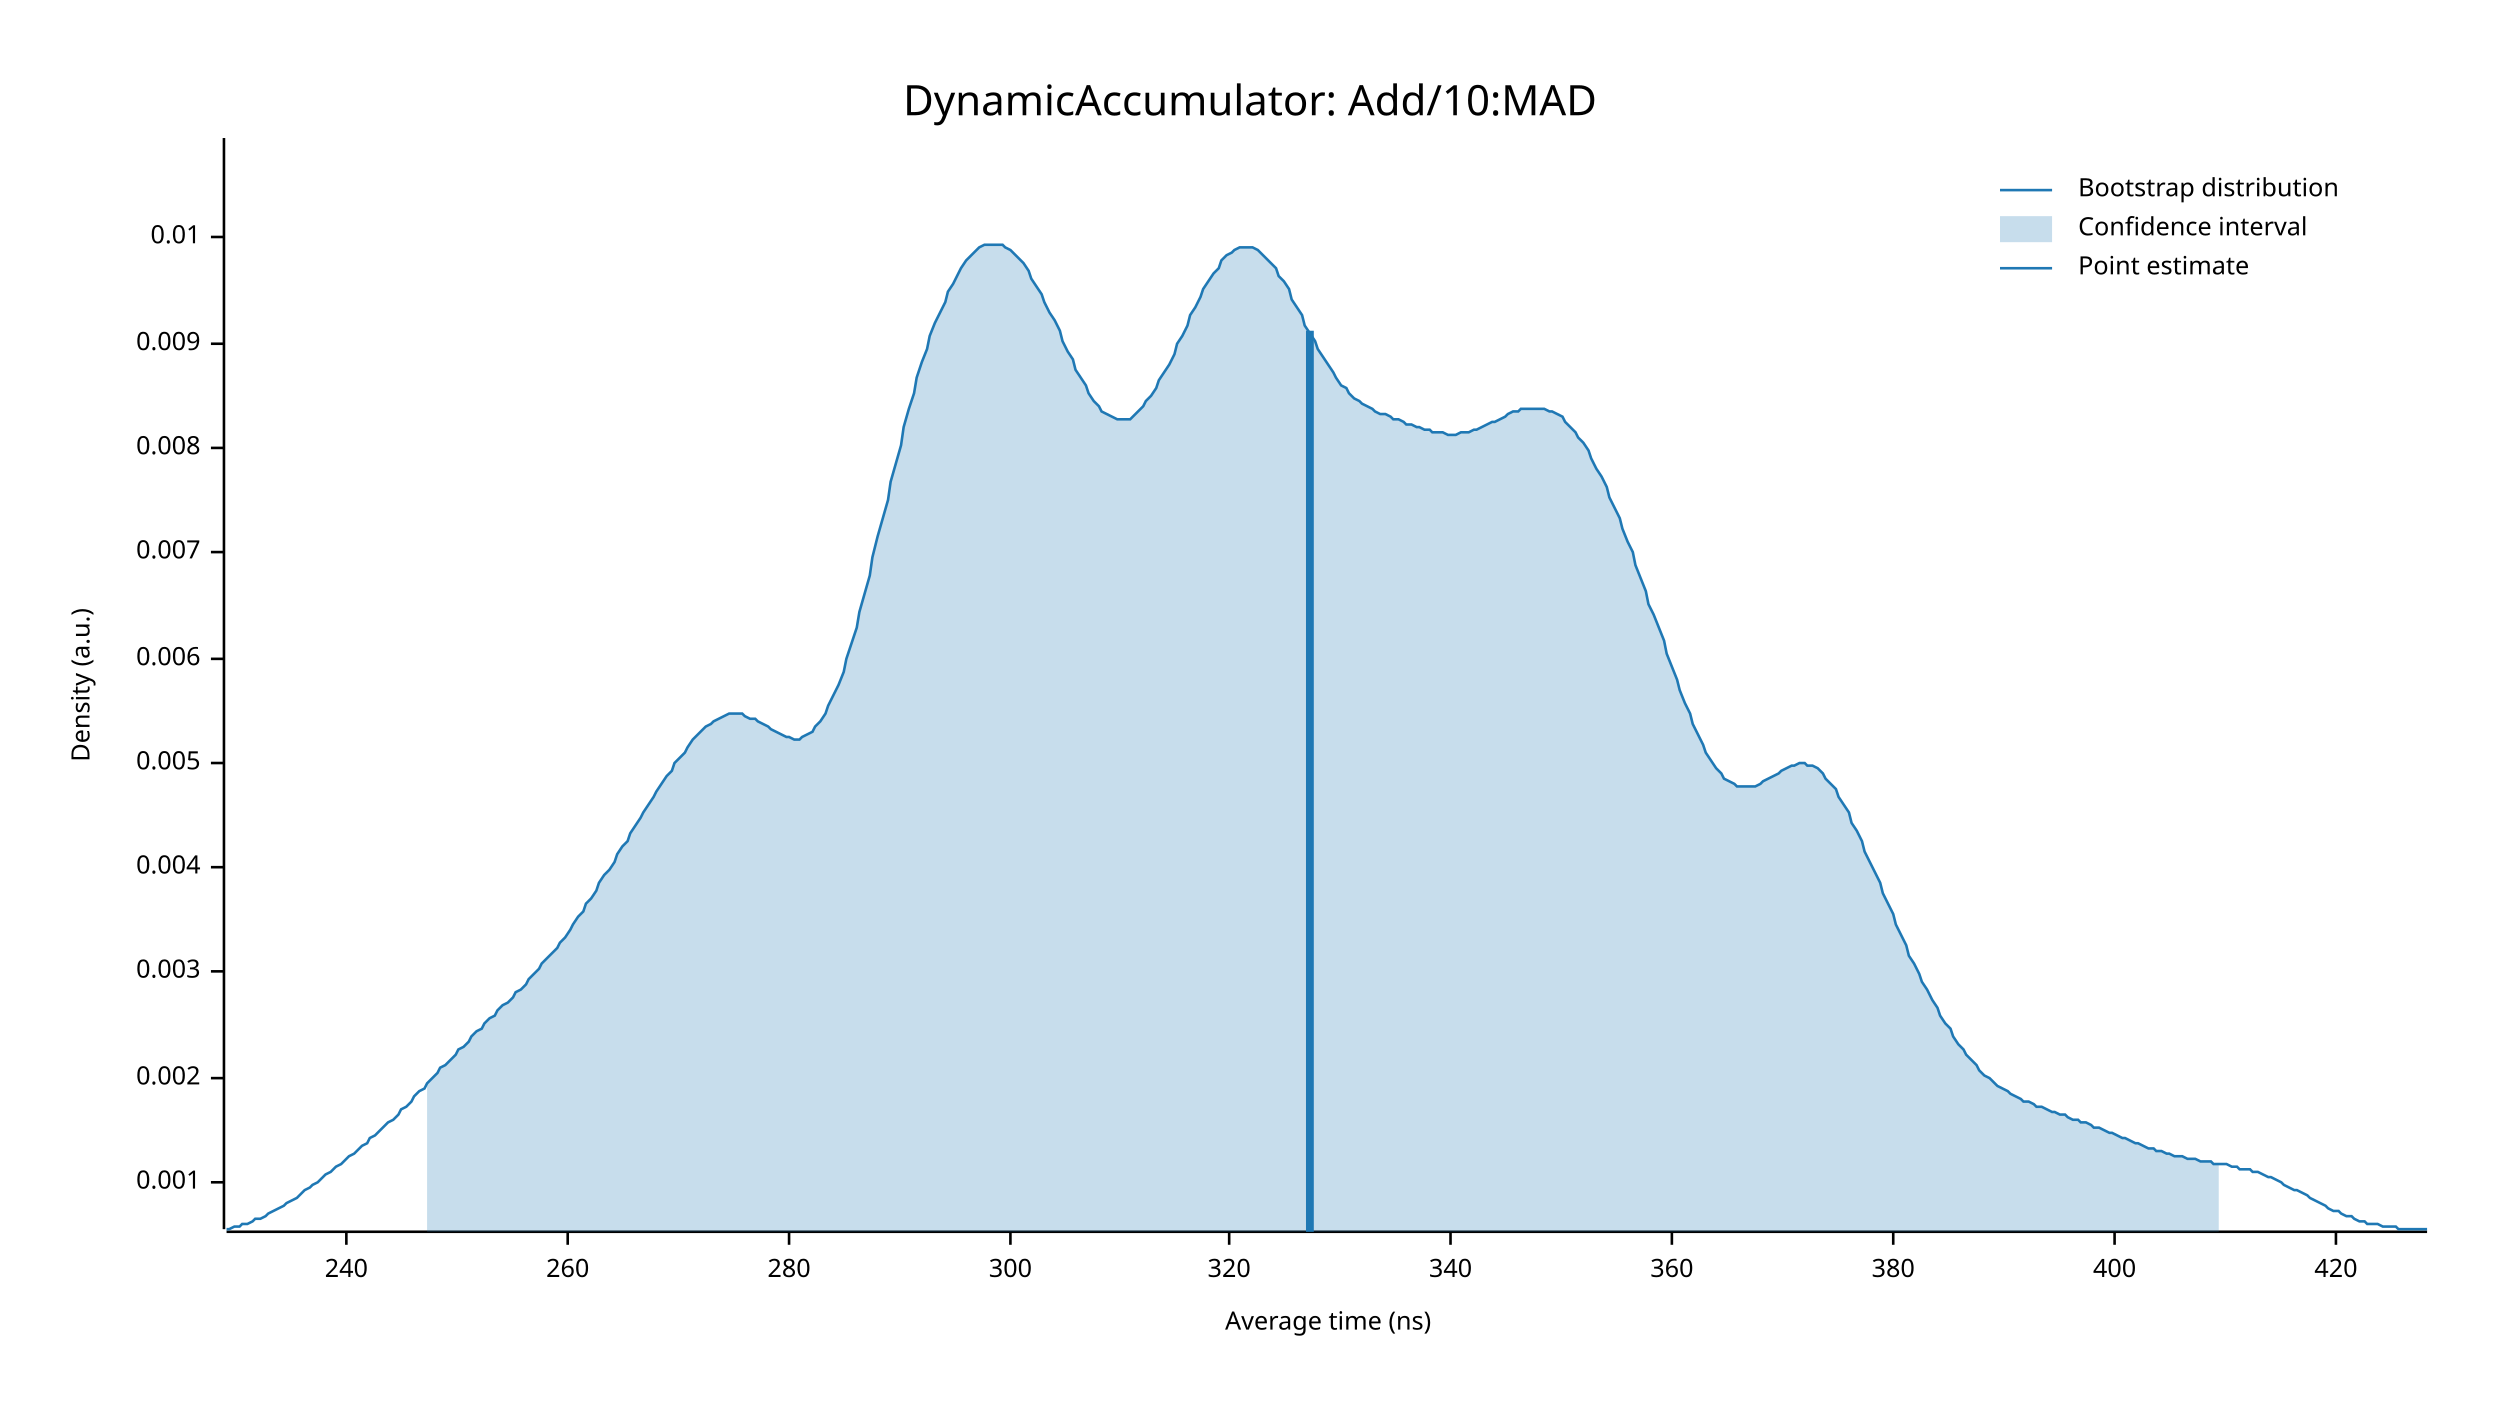
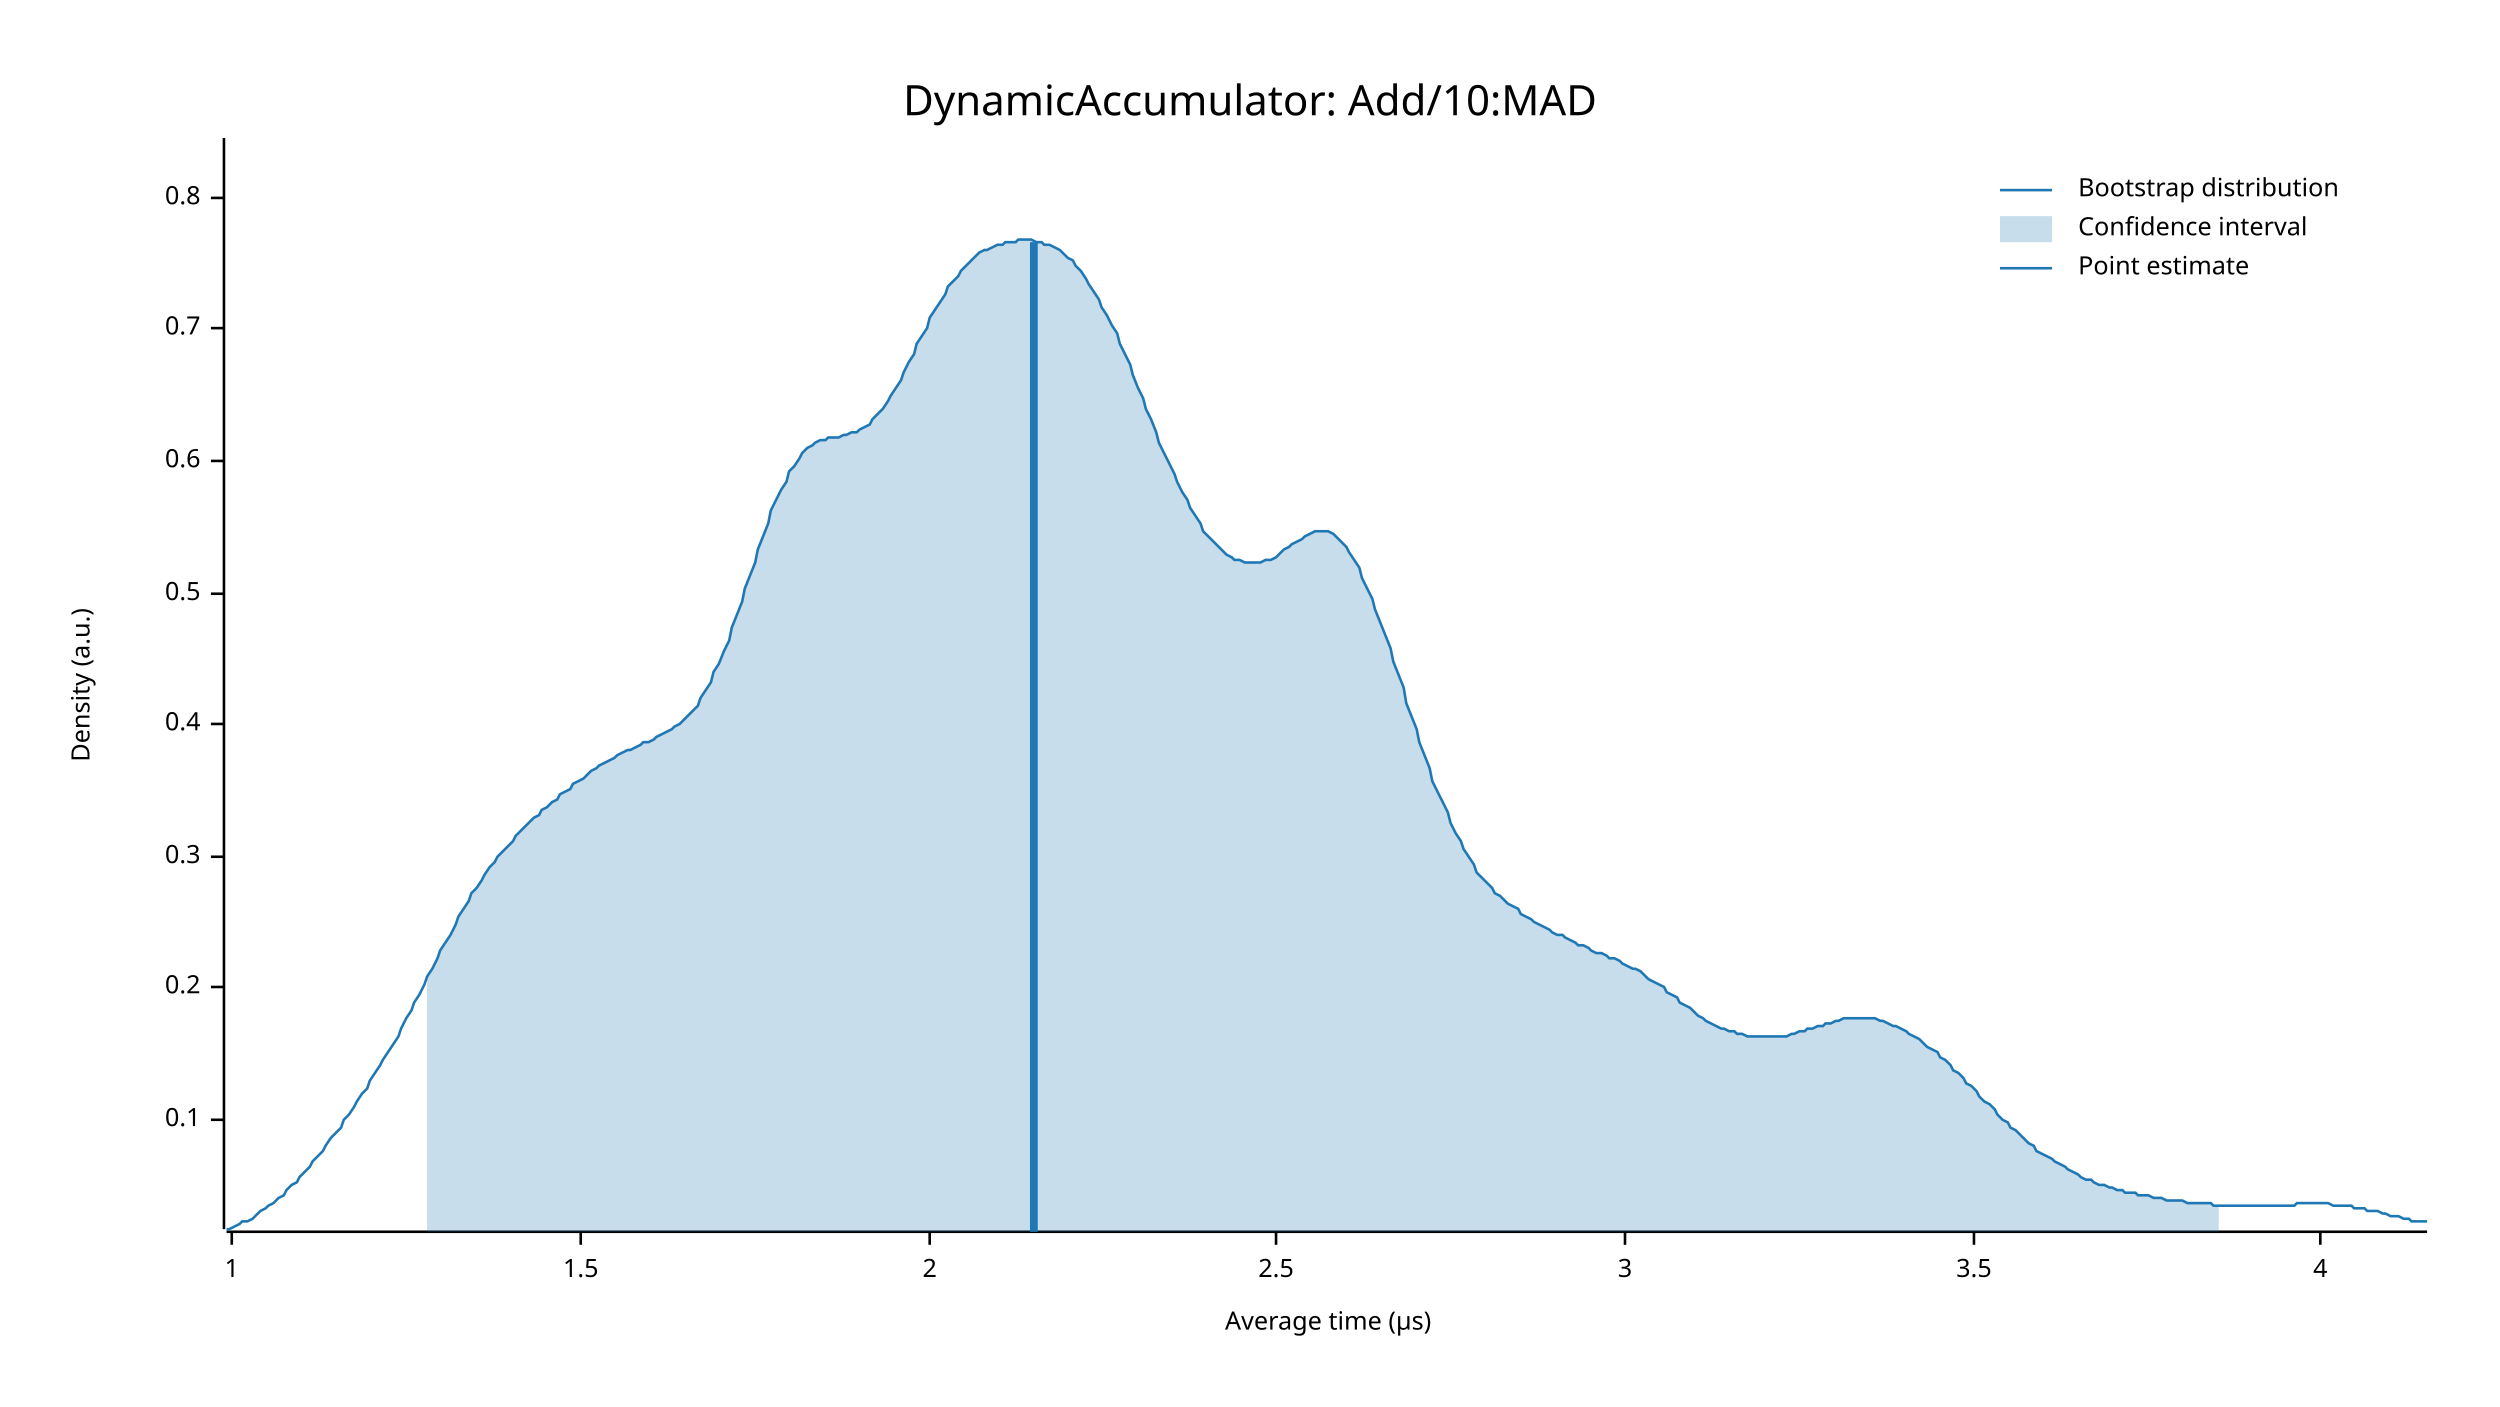
<svg xmlns="http://www.w3.org/2000/svg" width="960" height="540" viewBox="0 0 960 540">
  <text x="480" y="32" dy="0.76em" text-anchor="middle" font-family="sans-serif" font-size="16.129" opacity="1" fill="#000000">
DynamicAccumulator: Add/10:MAD
</text>
  <text x="27" y="263" dy="0.76em" text-anchor="middle" font-family="sans-serif" font-size="9.677" opacity="1" fill="#000000" transform="rotate(270, 27, 263)">
Density (a.u.)
</text>
  <text x="510" y="513" dy="-0.5ex" text-anchor="middle" font-family="sans-serif" font-size="9.677" opacity="1" fill="#000000">
- Average time (ns)
+ Average time (µs)
</text>
  <polyline fill="none" opacity="1" stroke="#000000" stroke-width="1" points="86,53 86,472 " />
-   <text x="77" y="454" dy="0.5ex" text-anchor="end" font-family="sans-serif" font-size="9.677" opacity="1" fill="#000000">
- 0.001
+   <text x="77" y="430" dy="0.5ex" text-anchor="end" font-family="sans-serif" font-size="9.677" opacity="1" fill="#000000">
+ 0.1
</text>
-   <polyline fill="none" opacity="1" stroke="#000000" stroke-width="1" points="81,454 86,454 " />
-   <text x="77" y="414" dy="0.5ex" text-anchor="end" font-family="sans-serif" font-size="9.677" opacity="1" fill="#000000">
- 0.002
+   <polyline fill="none" opacity="1" stroke="#000000" stroke-width="1" points="81,430 86,430 " />
+   <text x="77" y="379" dy="0.5ex" text-anchor="end" font-family="sans-serif" font-size="9.677" opacity="1" fill="#000000">
+ 0.2
</text>
-   <polyline fill="none" opacity="1" stroke="#000000" stroke-width="1" points="81,414 86,414 " />
-   <text x="77" y="373" dy="0.5ex" text-anchor="end" font-family="sans-serif" font-size="9.677" opacity="1" fill="#000000">
- 0.003
+   <polyline fill="none" opacity="1" stroke="#000000" stroke-width="1" points="81,379 86,379 " />
+   <text x="77" y="329" dy="0.5ex" text-anchor="end" font-family="sans-serif" font-size="9.677" opacity="1" fill="#000000">
+ 0.3
</text>
-   <polyline fill="none" opacity="1" stroke="#000000" stroke-width="1" points="81,373 86,373 " />
-   <text x="77" y="333" dy="0.5ex" text-anchor="end" font-family="sans-serif" font-size="9.677" opacity="1" fill="#000000">
- 0.004
+   <polyline fill="none" opacity="1" stroke="#000000" stroke-width="1" points="81,329 86,329 " />
+   <text x="77" y="278" dy="0.5ex" text-anchor="end" font-family="sans-serif" font-size="9.677" opacity="1" fill="#000000">
+ 0.4
</text>
-   <polyline fill="none" opacity="1" stroke="#000000" stroke-width="1" points="81,333 86,333 " />
-   <text x="77" y="293" dy="0.5ex" text-anchor="end" font-family="sans-serif" font-size="9.677" opacity="1" fill="#000000">
- 0.005
+   <polyline fill="none" opacity="1" stroke="#000000" stroke-width="1" points="81,278 86,278 " />
+   <text x="77" y="228" dy="0.5ex" text-anchor="end" font-family="sans-serif" font-size="9.677" opacity="1" fill="#000000">
+ 0.5
</text>
-   <polyline fill="none" opacity="1" stroke="#000000" stroke-width="1" points="81,293 86,293 " />
-   <text x="77" y="253" dy="0.5ex" text-anchor="end" font-family="sans-serif" font-size="9.677" opacity="1" fill="#000000">
- 0.006
+   <polyline fill="none" opacity="1" stroke="#000000" stroke-width="1" points="81,228 86,228 " />
+   <text x="77" y="177" dy="0.5ex" text-anchor="end" font-family="sans-serif" font-size="9.677" opacity="1" fill="#000000">
+ 0.6
</text>
-   <polyline fill="none" opacity="1" stroke="#000000" stroke-width="1" points="81,253 86,253 " />
-   <text x="77" y="212" dy="0.5ex" text-anchor="end" font-family="sans-serif" font-size="9.677" opacity="1" fill="#000000">
- 0.007
+   <polyline fill="none" opacity="1" stroke="#000000" stroke-width="1" points="81,177 86,177 " />
+   <text x="77" y="126" dy="0.5ex" text-anchor="end" font-family="sans-serif" font-size="9.677" opacity="1" fill="#000000">
+ 0.7
</text>
-   <polyline fill="none" opacity="1" stroke="#000000" stroke-width="1" points="81,212 86,212 " />
-   <text x="77" y="172" dy="0.5ex" text-anchor="end" font-family="sans-serif" font-size="9.677" opacity="1" fill="#000000">
- 0.008
+   <polyline fill="none" opacity="1" stroke="#000000" stroke-width="1" points="81,126 86,126 " />
+   <text x="77" y="76" dy="0.5ex" text-anchor="end" font-family="sans-serif" font-size="9.677" opacity="1" fill="#000000">
+ 0.8
</text>
-   <polyline fill="none" opacity="1" stroke="#000000" stroke-width="1" points="81,172 86,172 " />
-   <text x="77" y="132" dy="0.5ex" text-anchor="end" font-family="sans-serif" font-size="9.677" opacity="1" fill="#000000">
- 0.009
+   <polyline fill="none" opacity="1" stroke="#000000" stroke-width="1" points="81,76 86,76 " />
+   <polyline fill="none" opacity="1" stroke="#000000" stroke-width="1" points="87,473 932,473 " />
+   <text x="89" y="483" dy="0.76em" text-anchor="middle" font-family="sans-serif" font-size="9.677" opacity="1" fill="#000000">
+ 1
</text>
-   <polyline fill="none" opacity="1" stroke="#000000" stroke-width="1" points="81,132 86,132 " />
-   <text x="77" y="91" dy="0.5ex" text-anchor="end" font-family="sans-serif" font-size="9.677" opacity="1" fill="#000000">
- 0.01
+   <polyline fill="none" opacity="1" stroke="#000000" stroke-width="1" points="89,473 89,478 " />
+   <text x="223" y="483" dy="0.76em" text-anchor="middle" font-family="sans-serif" font-size="9.677" opacity="1" fill="#000000">
+ 1.5
</text>
-   <polyline fill="none" opacity="1" stroke="#000000" stroke-width="1" points="81,91 86,91 " />
-   <polyline fill="none" opacity="1" stroke="#000000" stroke-width="1" points="87,473 932,473 " />
-   <text x="133" y="483" dy="0.76em" text-anchor="middle" font-family="sans-serif" font-size="9.677" opacity="1" fill="#000000">
- 240
+   <polyline fill="none" opacity="1" stroke="#000000" stroke-width="1" points="223,473 223,478 " />
+   <text x="357" y="483" dy="0.76em" text-anchor="middle" font-family="sans-serif" font-size="9.677" opacity="1" fill="#000000">
+ 2
</text>
-   <polyline fill="none" opacity="1" stroke="#000000" stroke-width="1" points="133,473 133,478 " />
-   <text x="218" y="483" dy="0.76em" text-anchor="middle" font-family="sans-serif" font-size="9.677" opacity="1" fill="#000000">
- 260
+   <polyline fill="none" opacity="1" stroke="#000000" stroke-width="1" points="357,473 357,478 " />
+   <text x="490" y="483" dy="0.76em" text-anchor="middle" font-family="sans-serif" font-size="9.677" opacity="1" fill="#000000">
+ 2.5
</text>
-   <polyline fill="none" opacity="1" stroke="#000000" stroke-width="1" points="218,473 218,478 " />
-   <text x="303" y="483" dy="0.76em" text-anchor="middle" font-family="sans-serif" font-size="9.677" opacity="1" fill="#000000">
- 280
+   <polyline fill="none" opacity="1" stroke="#000000" stroke-width="1" points="490,473 490,478 " />
+   <text x="624" y="483" dy="0.76em" text-anchor="middle" font-family="sans-serif" font-size="9.677" opacity="1" fill="#000000">
+ 3
</text>
-   <polyline fill="none" opacity="1" stroke="#000000" stroke-width="1" points="303,473 303,478 " />
-   <text x="388" y="483" dy="0.76em" text-anchor="middle" font-family="sans-serif" font-size="9.677" opacity="1" fill="#000000">
- 300
+   <polyline fill="none" opacity="1" stroke="#000000" stroke-width="1" points="624,473 624,478 " />
+   <text x="758" y="483" dy="0.76em" text-anchor="middle" font-family="sans-serif" font-size="9.677" opacity="1" fill="#000000">
+ 3.5
</text>
-   <polyline fill="none" opacity="1" stroke="#000000" stroke-width="1" points="388,473 388,478 " />
-   <text x="472" y="483" dy="0.76em" text-anchor="middle" font-family="sans-serif" font-size="9.677" opacity="1" fill="#000000">
- 320
+   <polyline fill="none" opacity="1" stroke="#000000" stroke-width="1" points="758,473 758,478 " />
+   <text x="891" y="483" dy="0.76em" text-anchor="middle" font-family="sans-serif" font-size="9.677" opacity="1" fill="#000000">
+ 4
</text>
-   <polyline fill="none" opacity="1" stroke="#000000" stroke-width="1" points="472,473 472,478 " />
-   <text x="557" y="483" dy="0.76em" text-anchor="middle" font-family="sans-serif" font-size="9.677" opacity="1" fill="#000000">
- 340
- </text>
-   <polyline fill="none" opacity="1" stroke="#000000" stroke-width="1" points="557,473 557,478 " />
-   <text x="642" y="483" dy="0.76em" text-anchor="middle" font-family="sans-serif" font-size="9.677" opacity="1" fill="#000000">
- 360
- </text>
-   <polyline fill="none" opacity="1" stroke="#000000" stroke-width="1" points="642,473 642,478 " />
-   <text x="727" y="483" dy="0.76em" text-anchor="middle" font-family="sans-serif" font-size="9.677" opacity="1" fill="#000000">
- 380
- </text>
-   <polyline fill="none" opacity="1" stroke="#000000" stroke-width="1" points="727,473 727,478 " />
-   <text x="812" y="483" dy="0.76em" text-anchor="middle" font-family="sans-serif" font-size="9.677" opacity="1" fill="#000000">
- 400
- </text>
-   <polyline fill="none" opacity="1" stroke="#000000" stroke-width="1" points="812,473 812,478 " />
-   <text x="897" y="483" dy="0.76em" text-anchor="middle" font-family="sans-serif" font-size="9.677" opacity="1" fill="#000000">
- 420
- </text>
-   <polyline fill="none" opacity="1" stroke="#000000" stroke-width="1" points="897,473 897,478 " />
-   <polyline fill="none" opacity="1" stroke="#1F78B4" stroke-width="1" points="87,472 88,472 90,471 92,471 93,470 95,470 97,469 98,468 100,468 102,467 103,466 105,465 107,464 109,463 110,462 112,461 114,460 115,459 117,457 119,456 120,455 122,454 124,452 125,451 127,450 129,448 131,447 132,446 134,444 136,443 137,442 139,440 141,439 142,437 144,436 146,434 147,433 149,431 151,430 153,428 154,426 156,425 158,423 159,421 161,419 163,418 164,416 166,414 168,412 169,410 171,409 173,407 175,405 176,403 178,402 180,400 181,398 183,396 185,395 186,393 188,391 190,390 191,388 193,386 195,385 197,383 198,381 200,380 202,378 203,376 205,374 207,372 208,370 210,368 212,366 214,364 215,362 217,360 219,357 220,355 222,352 224,350 225,347 227,345 229,342 230,339 232,336 234,334 236,331 237,328 239,325 241,323 242,320 244,317 246,314 247,312 249,309 251,306 252,304 254,301 256,298 258,296 259,293 261,291 263,289 264,287 266,284 268,282 269,281 271,279 273,278 274,277 276,276 278,275 280,274 281,274 283,274 285,274 286,275 288,276 290,276 291,277 293,278 295,279 296,280 298,281 300,282 302,283 303,283 305,284 307,284 308,283 310,282 312,281 313,279 315,277 317,274 318,271 320,267 322,263 324,258 325,253 327,247 329,241 330,235 332,228 334,221 335,214 337,206 339,199 341,192 342,185 344,178 346,171 347,164 349,157 351,151 352,145 354,139 356,134 357,129 359,124 361,120 363,116 364,112 366,109 368,105 369,103 371,100 373,98 374,97 376,95 378,94 379,94 381,94 383,94 385,94 386,95 388,96 390,98 391,99 393,101 395,104 396,107 398,110 400,113 401,116 403,120 405,123 407,127 408,131 410,135 412,138 413,142 415,145 417,148 418,151 420,154 422,156 423,158 425,159 427,160 429,161 430,161 432,161 434,161 435,160 437,158 439,156 440,154 442,152 444,149 445,146 447,143 449,140 451,136 452,132 454,129 456,125 457,121 459,118 461,114 462,111 464,108 466,105 468,103 469,100 471,98 473,97 474,96 476,95 478,95 479,95 481,95 483,96 484,97 486,99 488,101 490,103 491,106 493,108 495,111 496,115 498,118 500,121 501,125 503,128 505,131 506,134 508,137 510,140 512,143 513,145 515,148 517,149 518,151 520,153 522,154 523,155 525,156 527,157 528,158 530,159 532,159 534,160 535,161 537,161 539,162 540,163 542,163 544,164 545,164 547,165 549,165 550,166 552,166 554,166 556,167 557,167 559,167 561,166 562,166 564,166 566,165 567,165 569,164 571,163 573,162 574,162 576,161 578,160 579,159 581,158 583,158 584,157 586,157 588,157 589,157 591,157 593,157 595,158 596,158 598,159 600,160 601,162 603,164 605,166 606,168 608,170 610,173 611,176 613,180 615,183 617,187 618,191 620,195 622,199 623,203 625,208 627,212 628,217 630,222 632,227 633,232 635,236 637,241 639,246 640,251 642,256 644,261 645,265 647,270 649,274 650,278 652,282 654,286 655,289 657,292 659,295 661,297 662,299 664,300 666,301 667,302 669,302 671,302 672,302 674,302 676,301 677,300 679,299 681,298 683,297 684,296 686,295 688,294 689,294 691,293 693,293 694,294 696,294 698,295 700,297 701,299 703,301 705,303 706,306 708,309 710,312 711,316 713,319 715,323 716,327 718,331 720,335 722,339 723,343 725,347 727,351 728,355 730,359 732,363 733,367 735,370 737,374 738,377 740,380 742,384 744,387 745,390 747,393 749,395 750,398 752,401 754,403 755,405 757,407 759,409 760,411 762,413 764,414 766,416 767,417 769,418 771,419 772,420 774,421 776,422 777,423 779,423 781,424 782,425 784,425 786,426 788,427 789,427 791,428 793,428 794,429 796,430 798,430 799,431 801,431 803,432 804,433 806,433 808,434 810,435 811,435 813,436 815,437 816,437 818,438 820,439 821,439 823,440 825,441 827,441 828,442 830,442 832,443 833,443 835,444 837,444 838,444 840,445 842,445 843,445 845,446 847,446 849,446 850,447 852,447 854,447 855,447 857,448 859,448 860,449 862,449 864,449 865,450 867,450 869,451 871,452 872,452 874,453 876,454 877,455 879,456 881,457 882,457 884,458 886,459 887,460 889,461 891,462 893,463 894,464 896,465 898,465 899,466 901,467 903,467 904,468 906,469 908,469 909,470 911,470 913,470 915,471 916,471 918,471 920,471 921,472 923,472 925,472 926,472 928,472 930,472 932,472 " />
-   <polygon opacity="0.25" fill="#1F78B4" points="164,416 166,414 168,412 169,410 171,409 173,407 175,405 176,403 178,402 180,400 181,398 183,396 185,395 186,393 188,391 190,390 191,388 193,386 195,385 197,383 198,381 200,380 202,378 203,376 205,374 207,372 208,370 210,368 212,366 214,364 215,362 217,360 219,357 220,355 222,352 224,350 225,347 227,345 229,342 230,339 232,336 234,334 236,331 237,328 239,325 241,323 242,320 244,317 246,314 247,312 249,309 251,306 252,304 254,301 256,298 258,296 259,293 261,291 263,289 264,287 266,284 268,282 269,281 271,279 273,278 274,277 276,276 278,275 280,274 281,274 283,274 285,274 286,275 288,276 290,276 291,277 293,278 295,279 296,280 298,281 300,282 302,283 303,283 305,284 307,284 308,283 310,282 312,281 313,279 315,277 317,274 318,271 320,267 322,263 324,258 325,253 327,247 329,241 330,235 332,228 334,221 335,214 337,206 339,199 341,192 342,185 344,178 346,171 347,164 349,157 351,151 352,145 354,139 356,134 357,129 359,124 361,120 363,116 364,112 366,109 368,105 369,103 371,100 373,98 374,97 376,95 378,94 379,94 381,94 383,94 385,94 386,95 388,96 390,98 391,99 393,101 395,104 396,107 398,110 400,113 401,116 403,120 405,123 407,127 408,131 410,135 412,138 413,142 415,145 417,148 418,151 420,154 422,156 423,158 425,159 427,160 429,161 430,161 432,161 434,161 435,160 437,158 439,156 440,154 442,152 444,149 445,146 447,143 449,140 451,136 452,132 454,129 456,125 457,121 459,118 461,114 462,111 464,108 466,105 468,103 469,100 471,98 473,97 474,96 476,95 478,95 479,95 481,95 483,96 484,97 486,99 488,101 490,103 491,106 493,108 495,111 496,115 498,118 500,121 501,125 503,128 505,131 506,134 508,137 510,140 512,143 513,145 515,148 517,149 518,151 520,153 522,154 523,155 525,156 527,157 528,158 530,159 532,159 534,160 535,161 537,161 539,162 540,163 542,163 544,164 545,164 547,165 549,165 550,166 552,166 554,166 556,167 557,167 559,167 561,166 562,166 564,166 566,165 567,165 569,164 571,163 573,162 574,162 576,161 578,160 579,159 581,158 583,158 584,157 586,157 588,157 589,157 591,157 593,157 595,158 596,158 598,159 600,160 601,162 603,164 605,166 606,168 608,170 610,173 611,176 613,180 615,183 617,187 618,191 620,195 622,199 623,203 625,208 627,212 628,217 630,222 632,227 633,232 635,236 637,241 639,246 640,251 642,256 644,261 645,265 647,270 649,274 650,278 652,282 654,286 655,289 657,292 659,295 661,297 662,299 664,300 666,301 667,302 669,302 671,302 672,302 674,302 676,301 677,300 679,299 681,298 683,297 684,296 686,295 688,294 689,294 691,293 693,293 694,294 696,294 698,295 700,297 701,299 703,301 705,303 706,306 708,309 710,312 711,316 713,319 715,323 716,327 718,331 720,335 722,339 723,343 725,347 727,351 728,355 730,359 732,363 733,367 735,370 737,374 738,377 740,380 742,384 744,387 745,390 747,393 749,395 750,398 752,401 754,403 755,405 757,407 759,409 760,411 762,413 764,414 766,416 767,417 769,418 771,419 772,420 774,421 776,422 777,423 779,423 781,424 782,425 784,425 786,426 788,427 789,427 791,428 793,428 794,429 796,430 798,430 799,431 801,431 803,432 804,433 806,433 808,434 810,435 811,435 813,436 815,437 816,437 818,438 820,439 821,439 823,440 825,441 827,441 828,442 830,442 832,443 833,443 835,444 837,444 838,444 840,445 842,445 843,445 845,446 847,446 849,446 850,447 852,447 852,473 164,473 " />
-   <polyline fill="none" opacity="1" stroke="#1F78B4" stroke-width="3" points="503,473 503,127 " />
+   <polyline fill="none" opacity="1" stroke="#000000" stroke-width="1" points="891,473 891,478 " />
+   <polyline fill="none" opacity="1" stroke="#1F78B4" stroke-width="1" points="87,472 88,472 90,471 92,470 93,469 95,469 97,468 98,467 100,465 102,464 103,463 105,462 107,460 109,459 110,457 112,455 114,454 115,452 117,450 119,448 120,446 122,444 124,442 125,440 127,437 129,435 131,433 132,430 134,428 136,425 137,423 139,420 141,418 142,415 144,412 146,409 147,407 149,404 151,401 153,398 154,395 156,391 158,388 159,385 161,382 163,378 164,375 166,372 168,368 169,365 171,362 173,359 175,355 176,352 178,349 180,346 181,343 183,341 185,338 186,336 188,333 190,331 191,329 193,327 195,325 197,323 198,321 200,319 202,317 203,316 205,314 207,313 208,311 210,310 212,308 214,307 215,305 217,304 219,303 220,301 222,300 224,299 225,298 227,296 229,295 230,294 232,293 234,292 236,291 237,290 239,289 241,288 242,288 244,287 246,286 247,285 249,285 251,284 252,283 254,282 256,281 258,280 259,279 261,278 263,276 264,275 266,273 268,271 269,268 271,265 273,262 274,258 276,255 278,250 280,246 281,241 283,236 285,231 286,226 288,221 290,216 291,211 293,206 295,201 296,196 298,192 300,188 302,185 303,181 305,179 307,176 308,174 310,172 312,171 313,170 315,169 317,169 318,168 320,168 322,168 324,167 325,167 327,166 329,166 330,165 332,164 334,163 335,161 337,159 339,157 341,154 342,152 344,149 346,146 347,143 349,139 351,136 352,132 354,129 356,126 357,122 359,119 361,116 363,113 364,110 366,108 368,106 369,104 371,102 373,100 374,99 376,97 378,96 379,96 381,95 383,94 385,94 386,93 388,93 390,93 391,92 393,92 395,92 396,92 398,93 400,93 401,94 403,94 405,95 407,96 408,97 410,99 412,100 413,102 415,104 417,107 418,109 420,112 422,115 423,118 425,121 427,125 429,128 430,132 432,136 434,140 435,144 437,149 439,153 440,157 442,161 444,166 445,170 447,174 449,178 451,182 452,185 454,189 456,192 457,195 459,198 461,201 462,204 464,206 466,208 468,210 469,211 471,213 473,214 474,215 476,215 478,216 479,216 481,216 483,216 484,216 486,215 488,215 490,214 491,213 493,211 495,210 496,209 498,208 500,207 501,206 503,205 505,204 506,204 508,204 510,204 512,205 513,206 515,208 517,210 518,212 520,215 522,218 523,222 525,226 527,230 528,234 530,239 532,244 534,249 535,254 537,259 539,264 540,270 542,275 544,280 545,285 547,290 549,295 550,300 552,304 554,308 556,312 557,316 559,320 561,323 562,326 564,329 566,332 567,335 569,337 571,339 573,341 574,343 576,344 578,346 579,347 581,348 583,349 584,351 586,352 588,353 589,354 591,355 593,356 595,357 596,358 598,359 600,359 601,360 603,361 605,362 606,363 608,363 610,364 611,365 613,366 615,366 617,367 618,368 620,368 622,369 623,370 625,371 627,372 628,372 630,373 632,375 633,376 635,377 637,378 639,379 640,381 642,382 644,383 645,385 647,386 649,387 650,388 652,390 654,391 655,392 657,393 659,394 661,395 662,395 664,396 666,396 667,397 669,397 671,398 672,398 674,398 676,398 677,398 679,398 681,398 683,398 684,398 686,398 688,397 689,397 691,396 693,396 694,395 696,395 698,394 700,394 701,393 703,393 705,392 706,392 708,391 710,391 711,391 713,391 715,391 716,391 718,391 720,391 722,392 723,392 725,393 727,394 728,394 730,395 732,396 733,397 735,398 737,399 738,400 740,402 742,403 744,404 745,406 747,407 749,409 750,411 752,412 754,414 755,416 757,417 759,419 760,421 762,423 764,424 766,426 767,428 769,430 771,431 772,433 774,434 776,436 777,437 779,439 781,440 782,442 784,443 786,444 788,445 789,446 791,447 793,448 794,449 796,450 798,451 799,452 801,453 803,453 804,454 806,455 808,455 810,456 811,456 813,457 815,457 816,458 818,458 820,458 821,459 823,459 825,459 827,460 828,460 830,460 832,461 833,461 835,461 837,461 838,461 840,462 842,462 843,462 845,462 847,462 849,462 850,463 852,463 854,463 855,463 857,463 859,463 860,463 862,463 864,463 865,463 867,463 869,463 871,463 872,463 874,463 876,463 877,463 879,463 881,463 882,462 884,462 886,462 887,462 889,462 891,462 893,462 894,462 896,463 898,463 899,463 901,463 903,463 904,464 906,464 908,464 909,465 911,465 913,465 915,466 916,466 918,467 920,467 921,467 923,468 925,468 926,469 928,469 930,469 932,469 " />
+   <polygon opacity="0.25" fill="#1F78B4" points="164,375 166,372 168,368 169,365 171,362 173,359 175,355 176,352 178,349 180,346 181,343 183,341 185,338 186,336 188,333 190,331 191,329 193,327 195,325 197,323 198,321 200,319 202,317 203,316 205,314 207,313 208,311 210,310 212,308 214,307 215,305 217,304 219,303 220,301 222,300 224,299 225,298 227,296 229,295 230,294 232,293 234,292 236,291 237,290 239,289 241,288 242,288 244,287 246,286 247,285 249,285 251,284 252,283 254,282 256,281 258,280 259,279 261,278 263,276 264,275 266,273 268,271 269,268 271,265 273,262 274,258 276,255 278,250 280,246 281,241 283,236 285,231 286,226 288,221 290,216 291,211 293,206 295,201 296,196 298,192 300,188 302,185 303,181 305,179 307,176 308,174 310,172 312,171 313,170 315,169 317,169 318,168 320,168 322,168 324,167 325,167 327,166 329,166 330,165 332,164 334,163 335,161 337,159 339,157 341,154 342,152 344,149 346,146 347,143 349,139 351,136 352,132 354,129 356,126 357,122 359,119 361,116 363,113 364,110 366,108 368,106 369,104 371,102 373,100 374,99 376,97 378,96 379,96 381,95 383,94 385,94 386,93 388,93 390,93 391,92 393,92 395,92 396,92 398,93 400,93 401,94 403,94 405,95 407,96 408,97 410,99 412,100 413,102 415,104 417,107 418,109 420,112 422,115 423,118 425,121 427,125 429,128 430,132 432,136 434,140 435,144 437,149 439,153 440,157 442,161 444,166 445,170 447,174 449,178 451,182 452,185 454,189 456,192 457,195 459,198 461,201 462,204 464,206 466,208 468,210 469,211 471,213 473,214 474,215 476,215 478,216 479,216 481,216 483,216 484,216 486,215 488,215 490,214 491,213 493,211 495,210 496,209 498,208 500,207 501,206 503,205 505,204 506,204 508,204 510,204 512,205 513,206 515,208 517,210 518,212 520,215 522,218 523,222 525,226 527,230 528,234 530,239 532,244 534,249 535,254 537,259 539,264 540,270 542,275 544,280 545,285 547,290 549,295 550,300 552,304 554,308 556,312 557,316 559,320 561,323 562,326 564,329 566,332 567,335 569,337 571,339 573,341 574,343 576,344 578,346 579,347 581,348 583,349 584,351 586,352 588,353 589,354 591,355 593,356 595,357 596,358 598,359 600,359 601,360 603,361 605,362 606,363 608,363 610,364 611,365 613,366 615,366 617,367 618,368 620,368 622,369 623,370 625,371 627,372 628,372 630,373 632,375 633,376 635,377 637,378 639,379 640,381 642,382 644,383 645,385 647,386 649,387 650,388 652,390 654,391 655,392 657,393 659,394 661,395 662,395 664,396 666,396 667,397 669,397 671,398 672,398 674,398 676,398 677,398 679,398 681,398 683,398 684,398 686,398 688,397 689,397 691,396 693,396 694,395 696,395 698,394 700,394 701,393 703,393 705,392 706,392 708,391 710,391 711,391 713,391 715,391 716,391 718,391 720,391 722,392 723,392 725,393 727,394 728,394 730,395 732,396 733,397 735,398 737,399 738,400 740,402 742,403 744,404 745,406 747,407 749,409 750,411 752,412 754,414 755,416 757,417 759,419 760,421 762,423 764,424 766,426 767,428 769,430 771,431 772,433 774,434 776,436 777,437 779,439 781,440 782,442 784,443 786,444 788,445 789,446 791,447 793,448 794,449 796,450 798,451 799,452 801,453 803,453 804,454 806,455 808,455 810,456 811,456 813,457 815,457 816,458 818,458 820,458 821,459 823,459 825,459 827,460 828,460 830,460 832,461 833,461 835,461 837,461 838,461 840,462 842,462 843,462 845,462 847,462 849,462 850,463 852,463 852,473 164,473 " />
+   <polyline fill="none" opacity="1" stroke="#1F78B4" stroke-width="3" points="397,473 397,93 " />
  <text x="798" y="68" dy="0.76em" text-anchor="start" font-family="sans-serif" font-size="9.677" opacity="1" fill="#000000">
Bootstrap distribution
</text>
  <text x="798" y="83" dy="0.76em" text-anchor="start" font-family="sans-serif" font-size="9.677" opacity="1" fill="#000000">
Confidence interval
</text>
  <text x="798" y="98" dy="0.76em" text-anchor="start" font-family="sans-serif" font-size="9.677" opacity="1" fill="#000000">
Point estimate
</text>
  <polyline fill="none" opacity="1" stroke="#1F78B4" stroke-width="1" points="768,73 788,73 " />
  <rect x="768" y="83" width="20" height="10" opacity="0.25" fill="#1F78B4" stroke="none" />
  <polyline fill="none" opacity="1" stroke="#1F78B4" stroke-width="1" points="768,103 788,103 " />
</svg>
